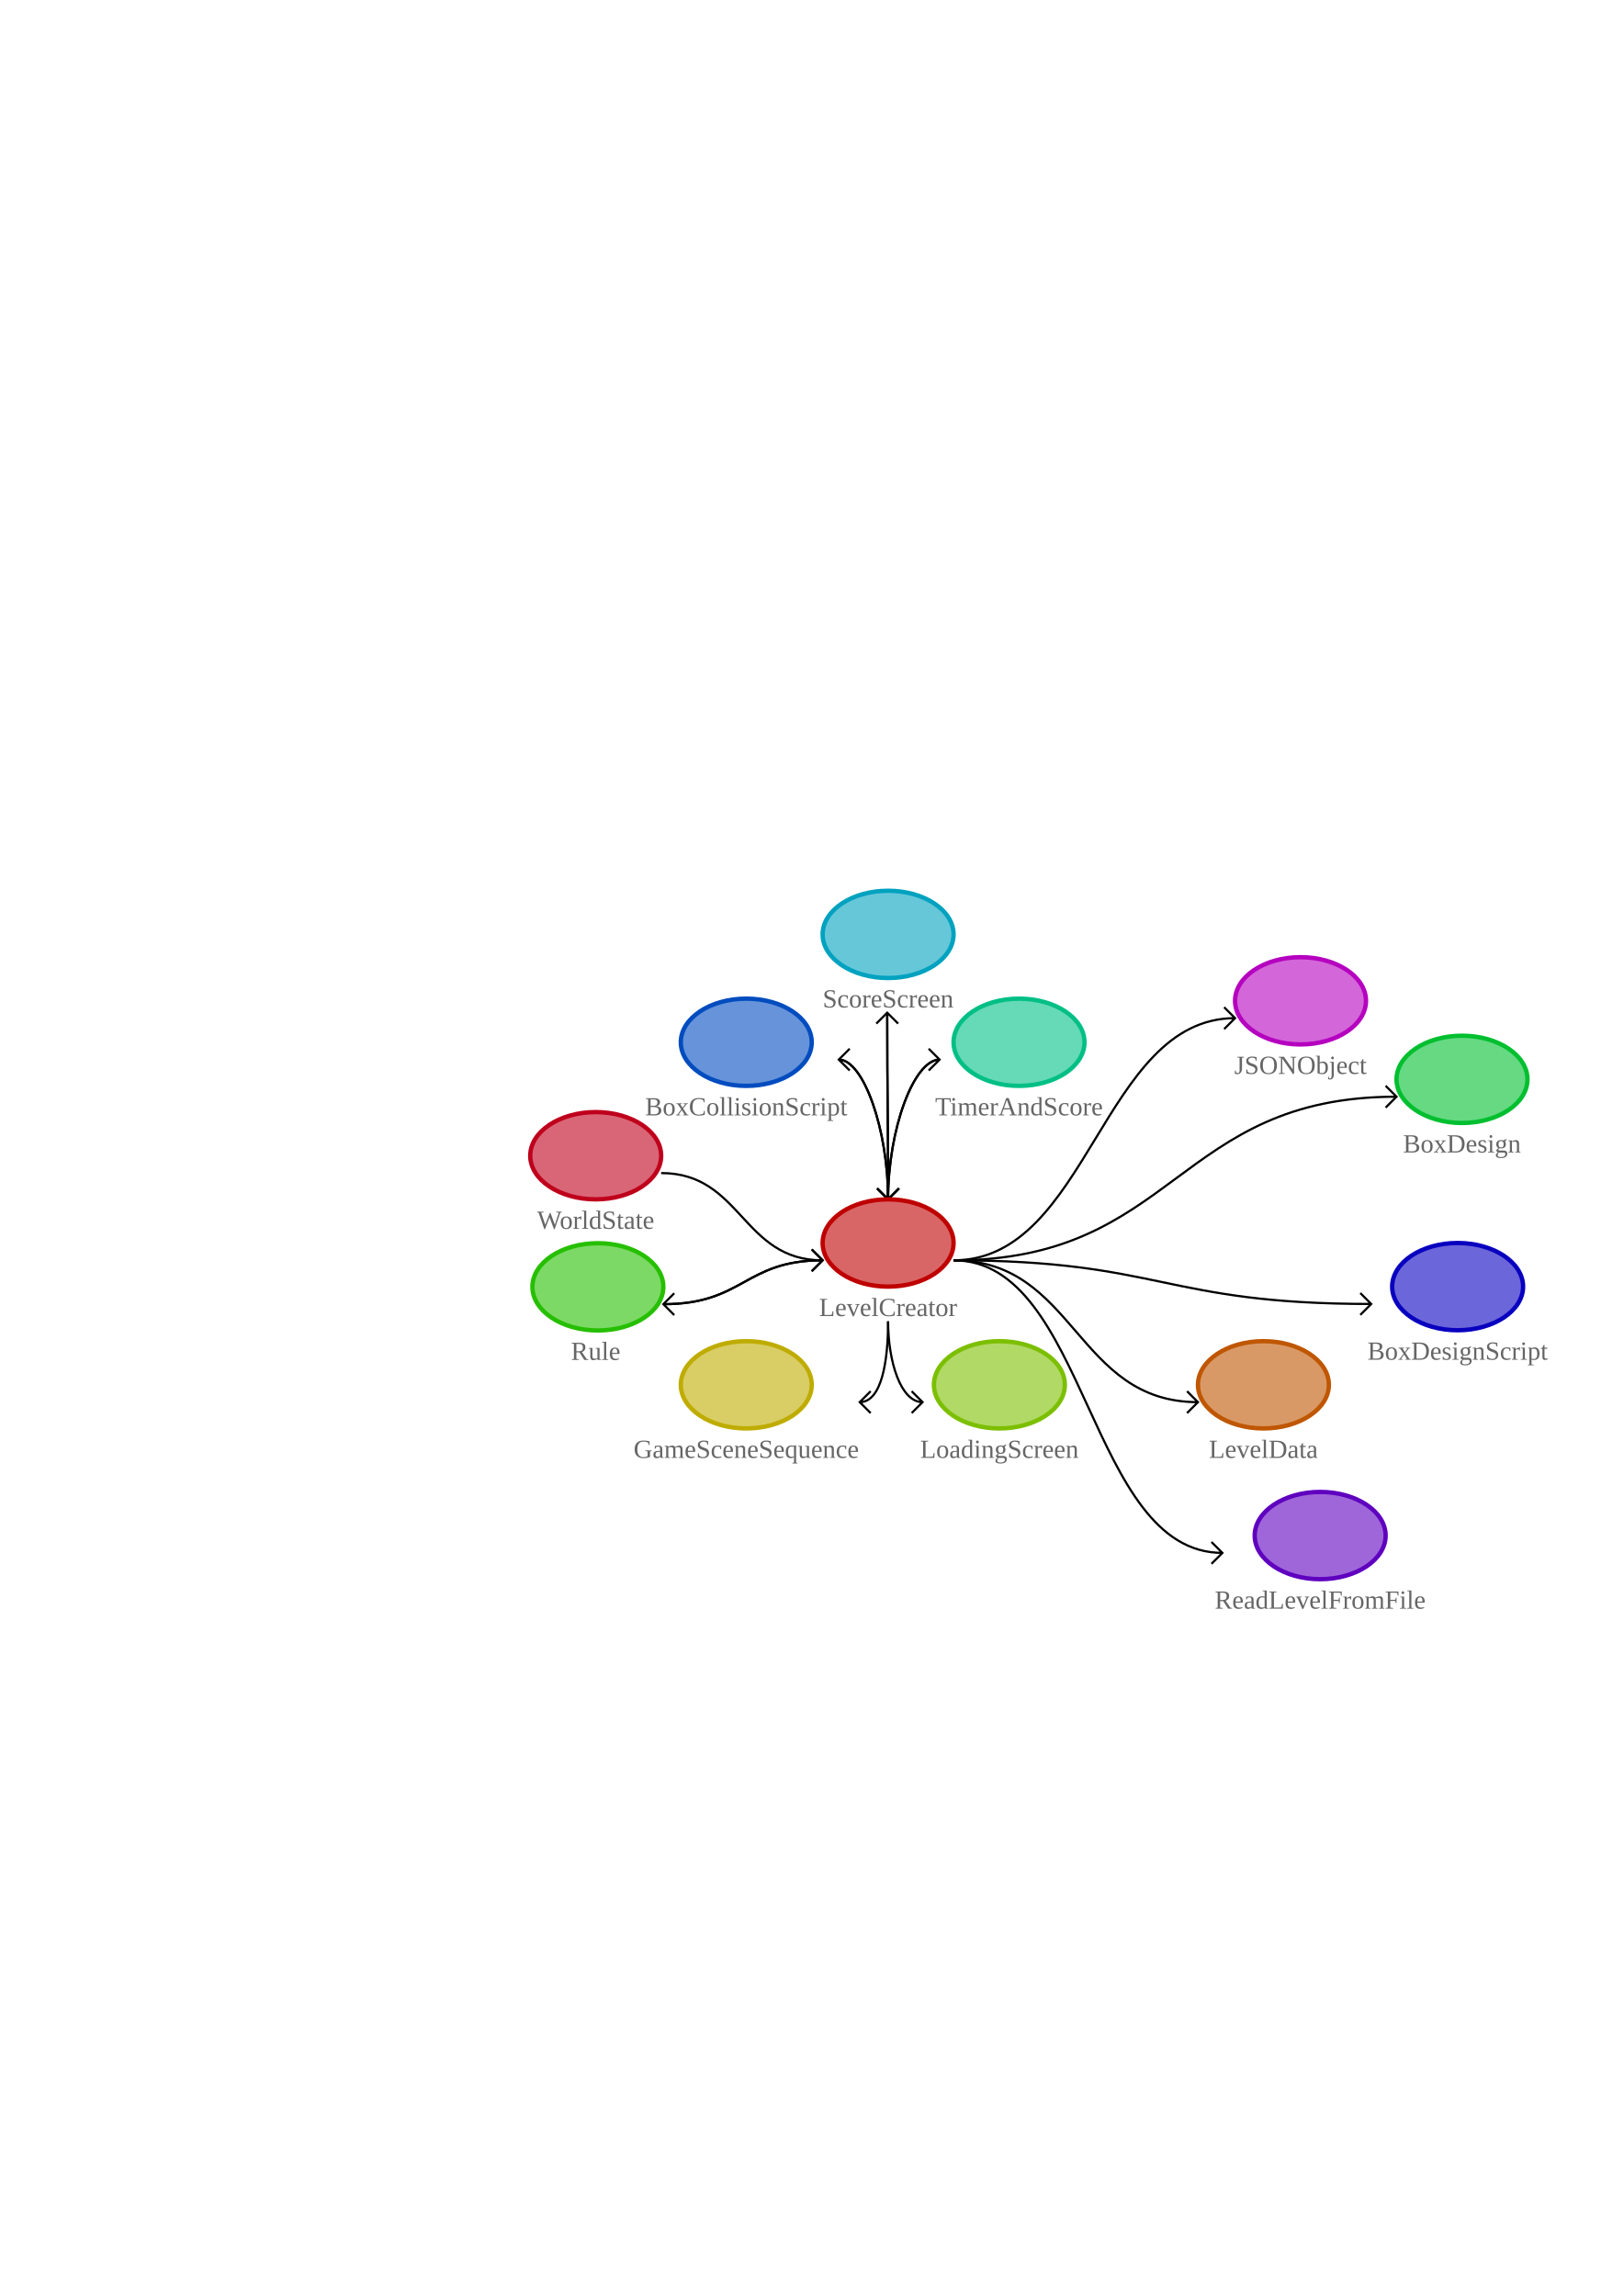
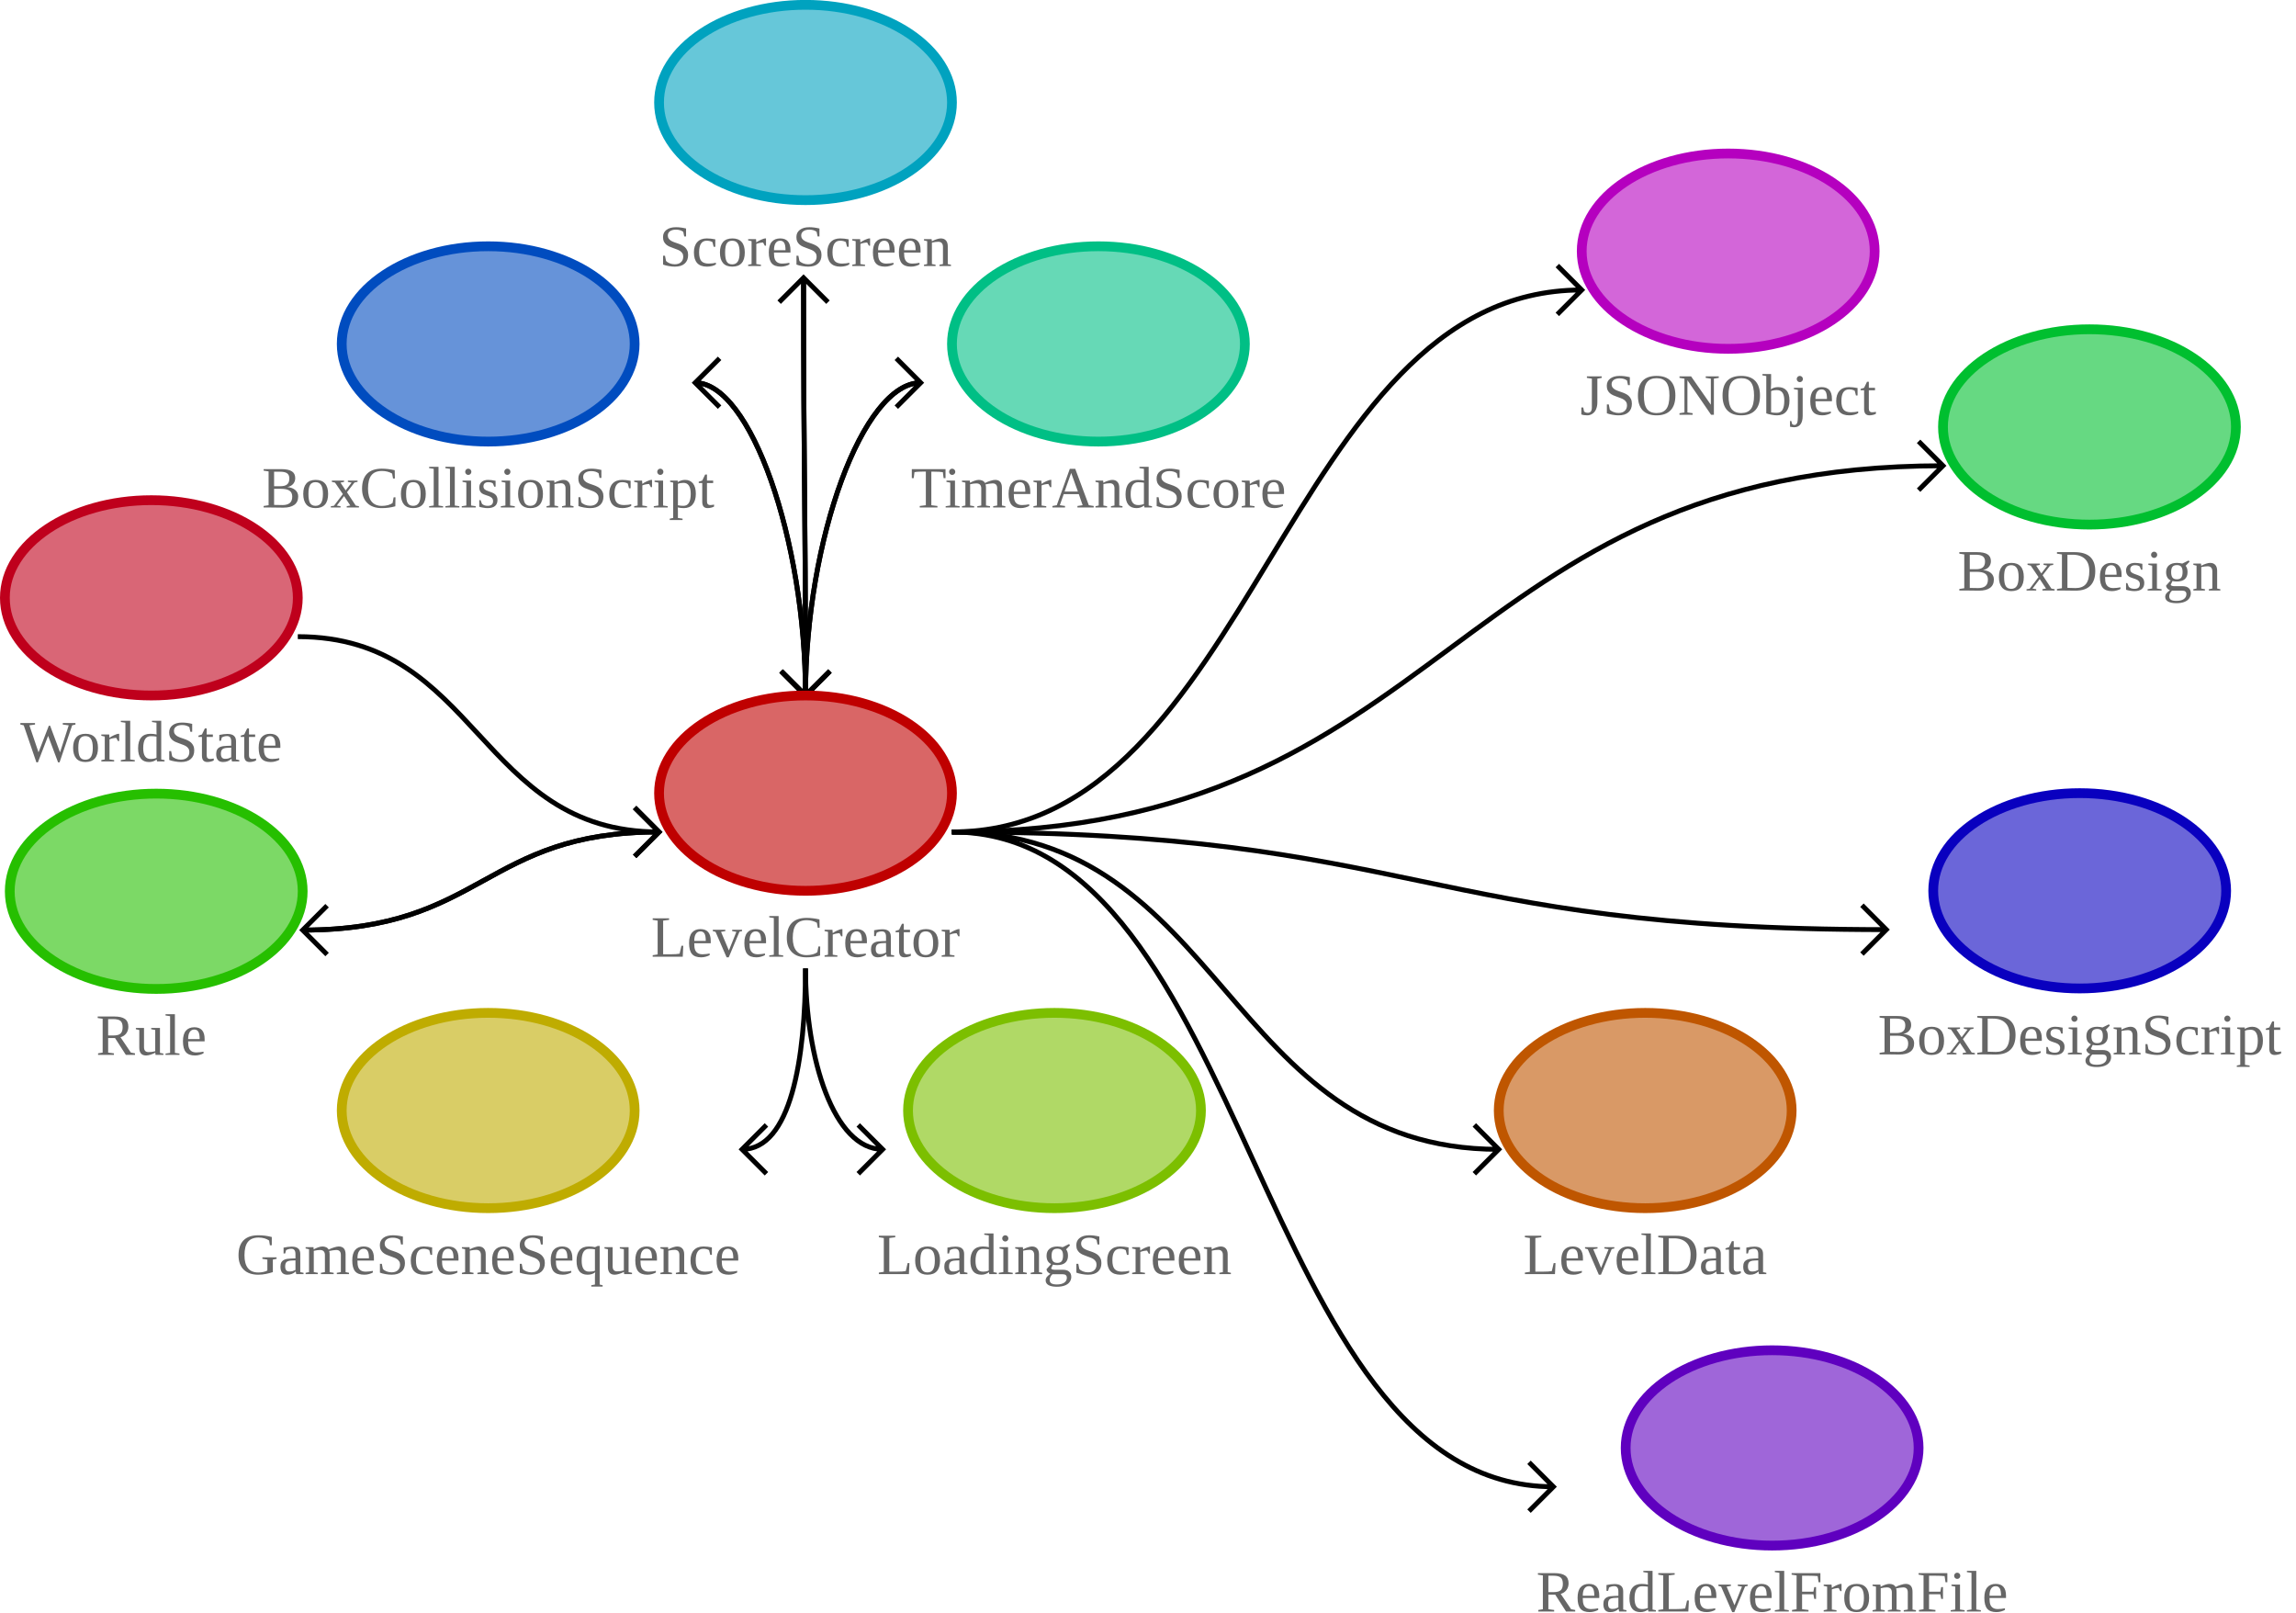
- <svg xmlns="http://www.w3.org/2000/svg" width="744.094" height="1052.362" id="svg2" version="1.1">
+ <svg xmlns="http://www.w3.org/2000/svg" width="470.309" height="330.177" id="svg2" version="1.1">
  <defs id="defs4" />
-   <g id="layer1">
+   <g id="layer1" transform="translate(-241.9886,-407.2801)">
    <g id="g3097" transform="translate(104.4886,358.2176)">
      <path id="path2987" d="m 198.5,179.45 c 37,0 37,40 74,40 m -5,-5 5,5 -5,5" style="fill:none;stroke:#000000" />
      <path id="path2989" d="m 326.1,127.45 c -11.8,0 -23.6,32.025 -23.6,64.05 m -5,-5 5,5 5,-5" style="fill:none;stroke:#000000" />
      <path id="path2991" d="m 302.1,105.95 c 0,42.775 0.4,42.775 0.4,85.55 m -5,-5 5,5 5,-5" style="fill:none;stroke:#000000" />
      <path id="path2993" d="m 199.5,239.548 c 37,0 37,-20.098 73,-20.098 m -5,-5 5,5 -5,5" style="fill:none;stroke:#000000" />
      <path id="path2995" d="m 279.9,127.45 c 11.3,0 22.6,32.025 22.6,64.05 m -5,-5 5,5 5,-5" style="fill:none;stroke:#000000" />
      <path id="path2999" d="m 332.5,219.45 c 62,0 68,-111 129,-111 m -5,-5 5,5 -5,5" style="fill:none;stroke:#000000" />
      <path id="path3001" d="m 332.5,219.45 c 61.6,0 61.6,134.098 123.2,134.098 m -5,-5 5,5 L 450.7,358.548" style="fill:none;stroke:#000000" />
      <path id="path3003" d="m 332.5,219.45 c 95.7,0 95.7,20 191.4,20 m -5,-5 5,5 -5,5" style="fill:none;stroke:#000000" />
      <path id="path3005" d="m 302.5,191.5 c 0,-32.025 -11.3,-64.05 -22.6,-64.05 m 5,5 -5,-5 5,-5" style="fill:none;stroke:#000000" />
      <path id="path3007" d="m 302.5,191.5 c 0,-42.775 -0.4,-42.775 -0.4,-85.55 m 5,5 -5,-5 -5,5" style="fill:none;stroke:#000000" />
      <path id="path3009" d="m 302.5,191.5 c 0,-32.025 11.8,-64.05 23.6,-64.05 m -5,-5 5,5 -5,5" style="fill:none;stroke:#000000" />
      <path id="path3011" d="m 332.5,219.45 c 102,0 102,-75 203,-75 m -5,-5 5,5 -5,5" style="fill:none;stroke:#000000" />
      <path id="path3013" d="m 272.5,219.45 c -36,0 -36,20.098 -73,20.098 m 5,5 -5,-5 5,-5" style="fill:none;stroke:#000000" />
      <path id="path3015" d="m 302.5,247.4 c 0,18.525 5.8,37.05 15.8,37.05 m -5,-5 5,5 -5,5" style="fill:none;stroke:#000000" />
      <path id="path3017" d="m 302.5,247.4 c 0,18.525 -3,37.05 -13,37.05 m 5,5 -5,-5 5,-5" style="fill:none;stroke:#000000" />
      <path id="path3019" d="m 332.5,219.45 c 56,0 56,65 112,65 m -5,-5 5,5 -5,5" style="fill:none;stroke:#000000" />
      <ellipse cx="302.5" cy="211.5" rx="30" ry="20" style="fill:#bf0000;fill-opacity:0.6;stroke:#bf0000;stroke-width:2" id="LevelCreator" d="m 332.5,211.5 c 0,11.046 -13.431,20 -30,20 -16.569,0 -30,-8.954 -30,-20 0,-11.046 13.431,-20 30,-20 16.569,0 30,8.954 30,20 z" />
      <text id="text3022" x="302.5" y="245" style="text-anchor:middle;fill:#000000;fill-opacity:0.6;stroke:none" font="10px &quot;Arial&quot;">
        <tspan id="tspan3024">LevelCreator</tspan>
      </text>
      <ellipse cx="168.5" cy="171.5" rx="30" ry="20" style="fill:#bf001c;fill-opacity:0.6;stroke:#bf001c;stroke-width:2" id="WorldState" d="m 198.5,171.5 c 0,11.046 -13.431,20 -30,20 -16.569,0 -30,-8.954 -30,-20 0,-11.046 13.431,-20 30,-20 16.569,0 30,8.954 30,20 z" />
      <text id="text3027" x="168.5" y="205" style="text-anchor:middle;fill:#000000;fill-opacity:0.6;stroke:none" font="10px &quot;Arial&quot;">
        <tspan id="tspan3029">WorldState</tspan>
      </text>
      <ellipse cx="485.5" cy="100.5" rx="30" ry="20" style="fill:#b500bf;fill-opacity:0.6;stroke:#b500bf;stroke-width:2" id="JSONObject" d="m 515.5,100.5 c 0,11.046 -13.431,20 -30,20 -16.569,0 -30,-8.954 -30,-20 0,-11.046 13.431,-20 30,-20 16.569,0 30,8.954 30,20 z" transform="translate(6,0)" />
      <text id="text3032" x="491.5" y="134" style="text-anchor:middle;fill:#000000;fill-opacity:0.6;stroke:none" font="10px &quot;Arial&quot;">
        <tspan id="tspan3034">JSONObject</tspan>
      </text>
      <ellipse cx="565.5" cy="136.5" rx="30" ry="20" style="fill:#00bf2f;fill-opacity:0.6;stroke:#00bf2f;stroke-width:2" id="BoxDesign" d="m 595.5,136.5 c 0,11.046 -13.431,20 -30,20 -16.569,0 -30,-8.954 -30,-20 0,-11.046 13.431,-20 30,-20 16.569,0 30,8.954 30,20 z" />
      <text id="text3037" x="565.5" y="170" style="text-anchor:middle;fill:#000000;fill-opacity:0.6;stroke:none" font="10px &quot;Arial&quot;">
        <tspan id="tspan3039">BoxDesign</tspan>
      </text>
      <ellipse cx="474.5" cy="276.5" rx="30" ry="20" style="fill:#bf5600;fill-opacity:0.6;stroke:#bf5600;stroke-width:2" id="LevelData" d="m 504.5,276.5 c 0,11.046 -13.431,20 -30,20 -16.569,0 -30,-8.954 -30,-20 0,-11.046 13.431,-20 30,-20 16.569,0 30,8.954 30,20 z" />
      <text id="text3047" x="474.5" y="310" style="text-anchor:middle;fill:#000000;fill-opacity:0.6;stroke:none" font="10px &quot;Arial&quot;">
        <tspan id="tspan3049">LevelData</tspan>
      </text>
      <ellipse cx="353.5" cy="276.5" rx="30" ry="20" style="fill:#7cbf00;fill-opacity:0.6;stroke:#7cbf00;stroke-width:2" id="LoadingScreen" d="m 383.5,276.5 c 0,11.046 -13.431,20 -30,20 -16.569,0 -30,-8.954 -30,-20 0,-11.046 13.431,-20 30,-20 16.569,0 30,8.954 30,20 z" />
      <text id="text3052" x="353.5" y="310" style="text-anchor:middle;fill:#000000;fill-opacity:0.6;stroke:none" font="10px &quot;Arial&quot;">
        <tspan id="tspan3054">LoadingScreen</tspan>
      </text>
      <ellipse cx="500.5" cy="345.599" rx="30" ry="20" style="fill:#5f00bf;fill-opacity:0.6;stroke:#5f00bf;stroke-width:2" id="ReadLevelFromFile" d="m 530.5,345.599 c 0,11.046 -13.431,20 -30,20 -16.569,0 -30,-8.954 -30,-20 0,-11.046 13.431,-20 30,-20 16.569,0 30,8.954 30,20 z" />
      <text id="text3057" x="500.5" y="379.099" style="text-anchor:middle;fill:#000000;fill-opacity:0.6;stroke:none" font="10px &quot;Arial&quot;">
        <tspan id="tspan3059">ReadLevelFromFile</tspan>
      </text>
      <ellipse cx="362.5" cy="119.5" rx="30" ry="20" style="fill:#00bf85;fill-opacity:0.6;stroke:#00bf85;stroke-width:2" id="TimerAndScore" d="m 392.5,119.5 c 0,11.046 -13.431,20 -30,20 -16.569,0 -30,-8.954 -30,-20 0,-11.046 13.431,-20 30,-20 16.569,0 30,8.954 30,20 z" />
      <text id="text3062" x="362.5" y="153" style="text-anchor:middle;fill:#000000;fill-opacity:0.6;stroke:none" font="10px &quot;Arial&quot;">
        <tspan id="tspan3064">TimerAndScore</tspan>
      </text>
      <ellipse cx="237.5" cy="119.5" rx="30" ry="20" style="fill:#004cbf;fill-opacity:0.6;stroke:#004cbf;stroke-width:2" id="BoxCollisionScript" d="m 267.5,119.5 c 0,11.046 -13.431,20 -30,20 -16.569,0 -30,-8.954 -30,-20 0,-11.046 13.431,-20 30,-20 16.569,0 30,8.954 30,20 z" />
      <text id="text3067" x="237.5" y="153" style="text-anchor:middle;fill:#000000;fill-opacity:0.6;stroke:none" font="10px &quot;Arial&quot;">
        <tspan id="tspan3069">BoxCollisionScript</tspan>
      </text>
      <ellipse cx="302.5" cy="70.05" rx="30" ry="20" style="fill:#00a2bf;fill-opacity:0.6;stroke:#00a2bf;stroke-width:2" id="ScoreScreen" d="m 332.5,70.05 c 0,11.046 -13.431,20 -30,20 -16.569,0 -30,-8.954 -30,-20 0,-11.046 13.431,-20 30,-20 16.569,0 30,8.954 30,20 z" />
      <text id="text3072" x="302.5" y="103.55" style="text-anchor:middle;fill:#000000;fill-opacity:0.6;stroke:none" font="10px &quot;Arial&quot;">
        <tspan id="tspan3074">ScoreScreen</tspan>
      </text>
      <ellipse cx="237.5" cy="276.5" rx="30" ry="20" style="fill:#bfac00;fill-opacity:0.6;stroke:#bfac00;stroke-width:2" id="GameSceneSequence" d="m 267.5,276.5 c 0,11.046 -13.431,20 -30,20 -16.569,0 -30,-8.954 -30,-20 0,-11.046 13.431,-20 30,-20 16.569,0 30,8.954 30,20 z" />
      <text id="text3077" x="237.5" y="310" style="text-anchor:middle;fill:#000000;fill-opacity:0.6;stroke:none" font="10px &quot;Arial&quot;">
        <tspan id="tspan3079">GameSceneSequence</tspan>
      </text>
      <ellipse cx="169.5" cy="231.599" rx="30" ry="20" style="fill:#26bf00;fill-opacity:0.6;stroke:#26bf00;stroke-width:2" id="Rule" d="m 199.5,231.599 c 0,11.046 -13.431,20 -30,20 -16.569,0 -30,-8.954 -30,-20 0,-11.046 13.431,-20 30,-20 16.569,0 30,8.954 30,20 z" />
      <text id="text3082" x="168.5" y="265.099" style="text-anchor:middle;fill:#000000;fill-opacity:0.6;stroke:none" font="10px &quot;Arial&quot;">
        <tspan id="tspan3084">Rule</tspan>
      </text>
      <ellipse cx="563.5" cy="231.5" rx="30" ry="20" style="fill:#0900bf;fill-opacity:0.6;stroke:#0900bf;stroke-width:2" id="BoxDesignScript" d="m 593.5,231.5 c 0,11.046 -13.431,20 -30,20 -16.569,0 -30,-8.954 -30,-20 0,-11.046 13.431,-20 30,-20 16.569,0 30,8.954 30,20 z" />
      <text id="text3087" x="563.5" y="265" style="text-anchor:middle;fill:#000000;fill-opacity:0.6;stroke:none" font="10px &quot;Arial&quot;">
        <tspan id="tspan3089">BoxDesignScript</tspan>
      </text>
    </g>
  </g>
</svg>
